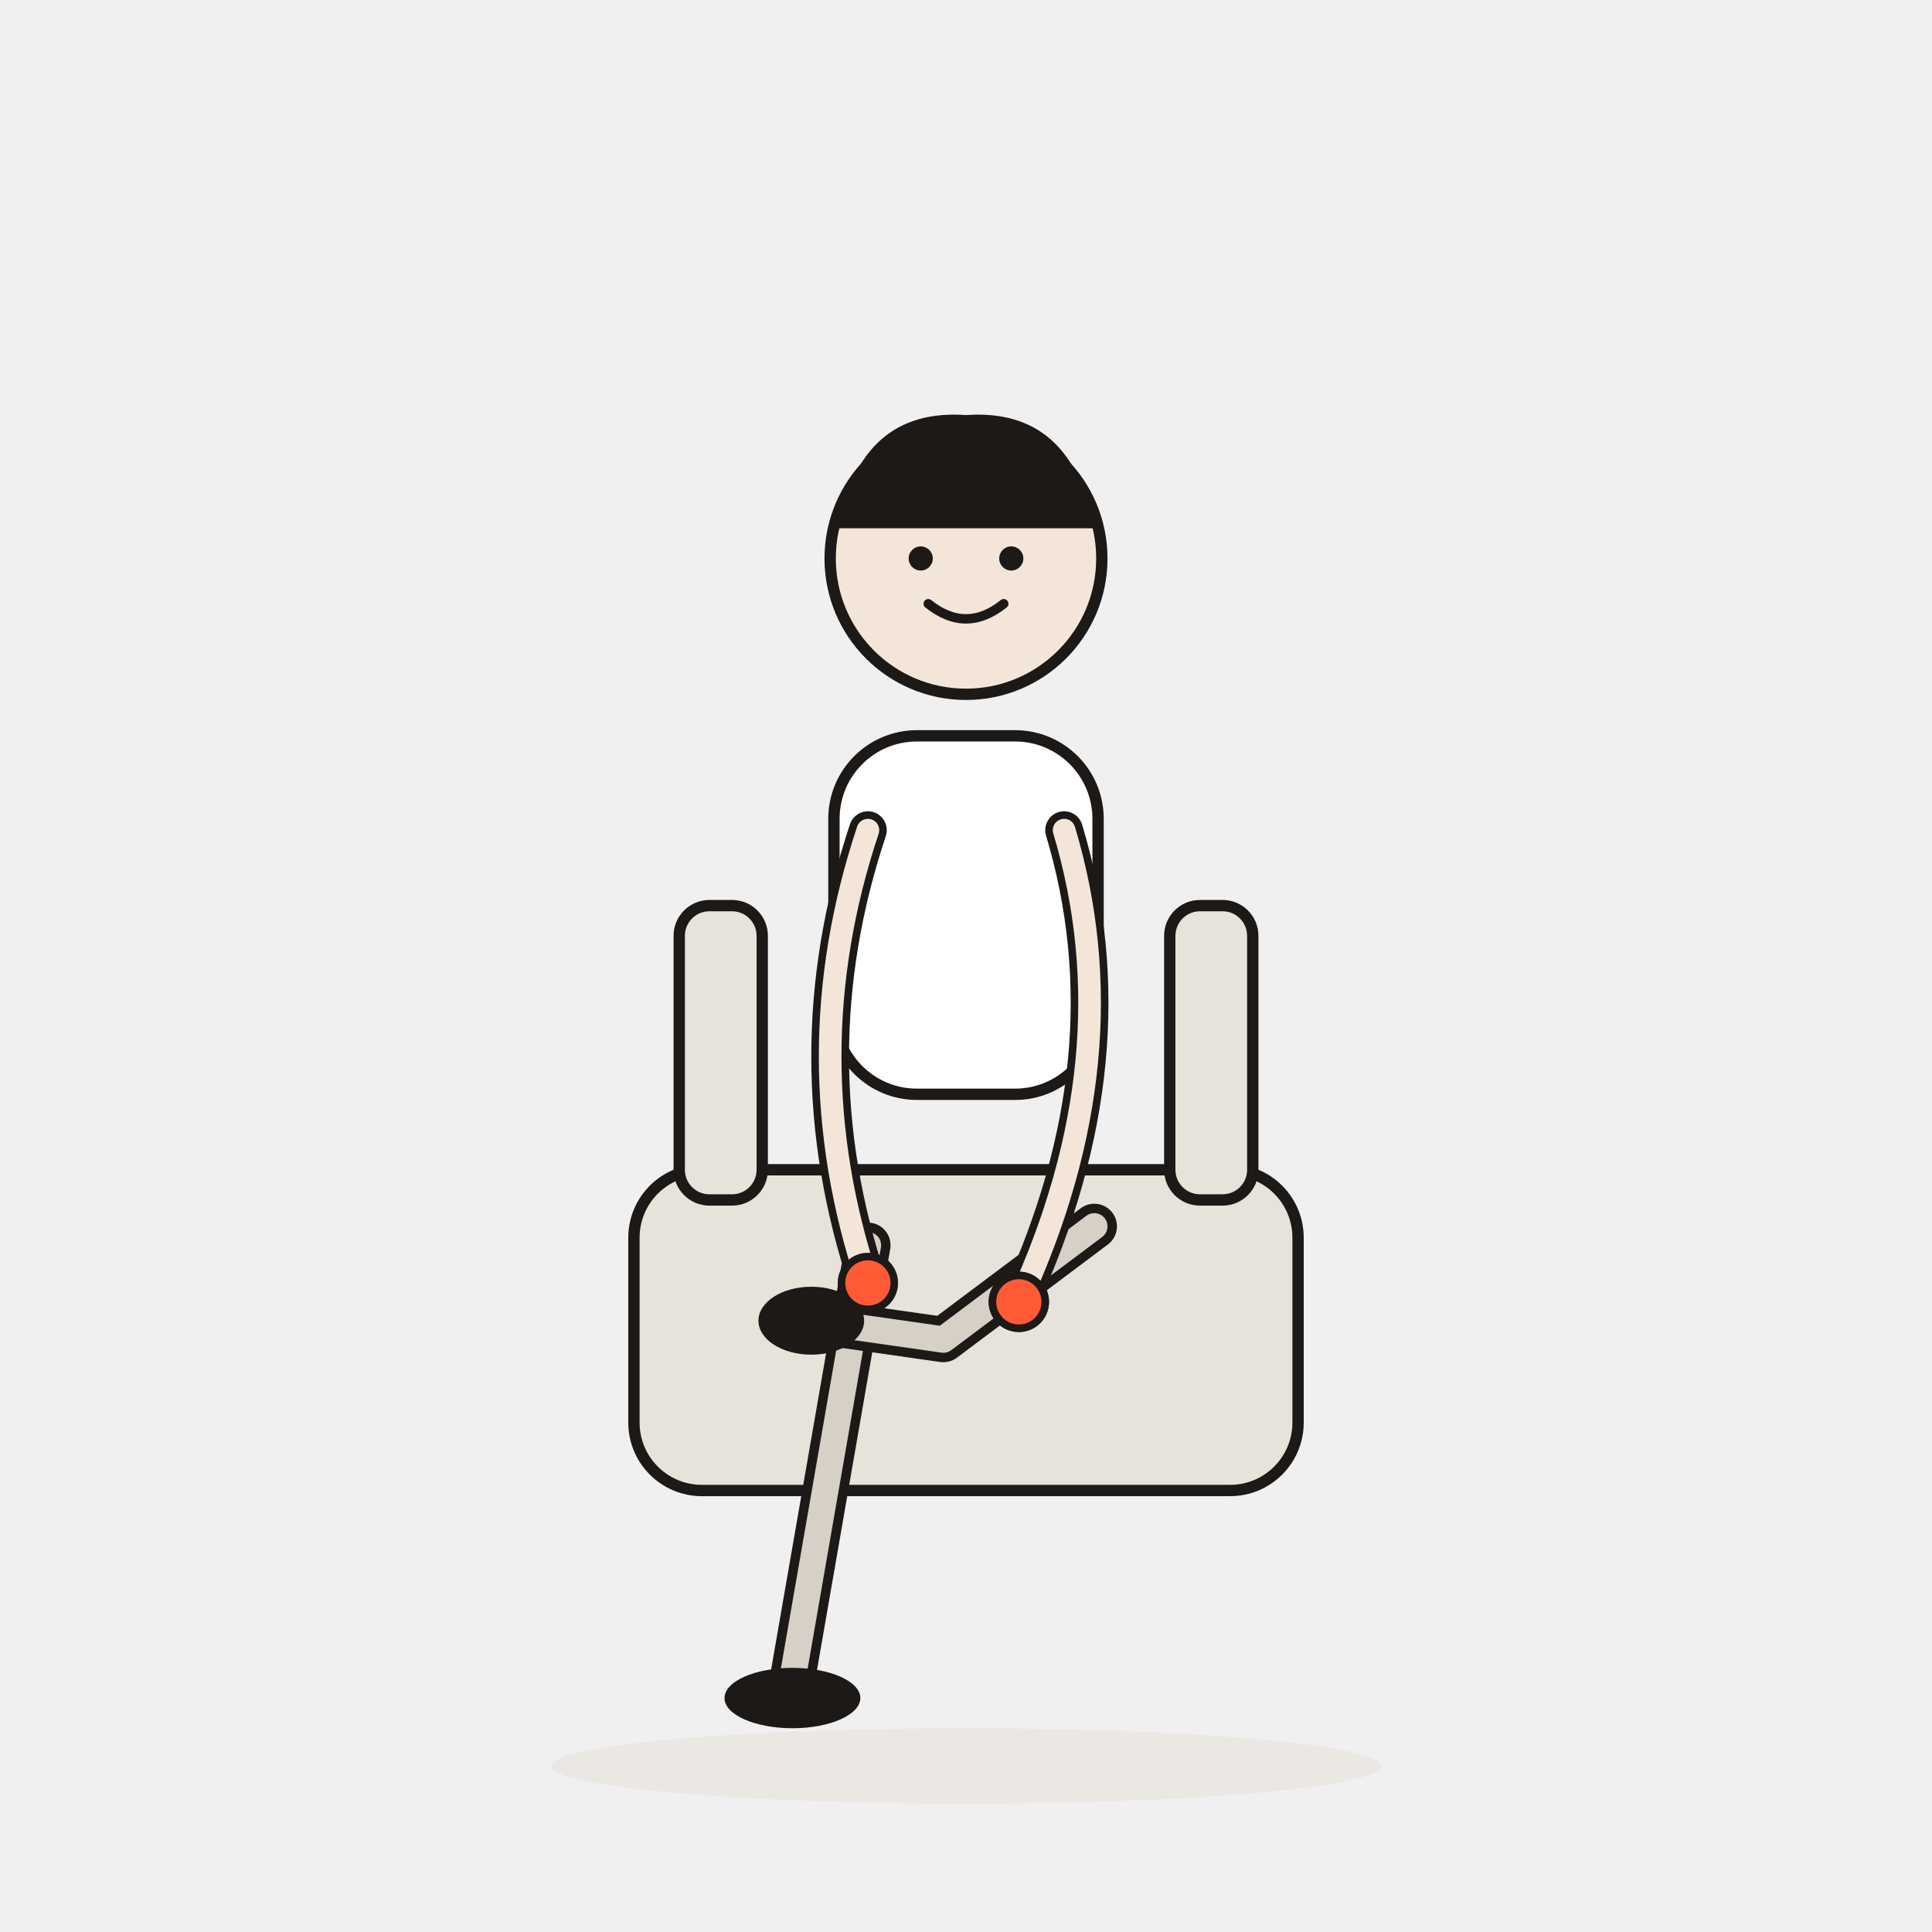
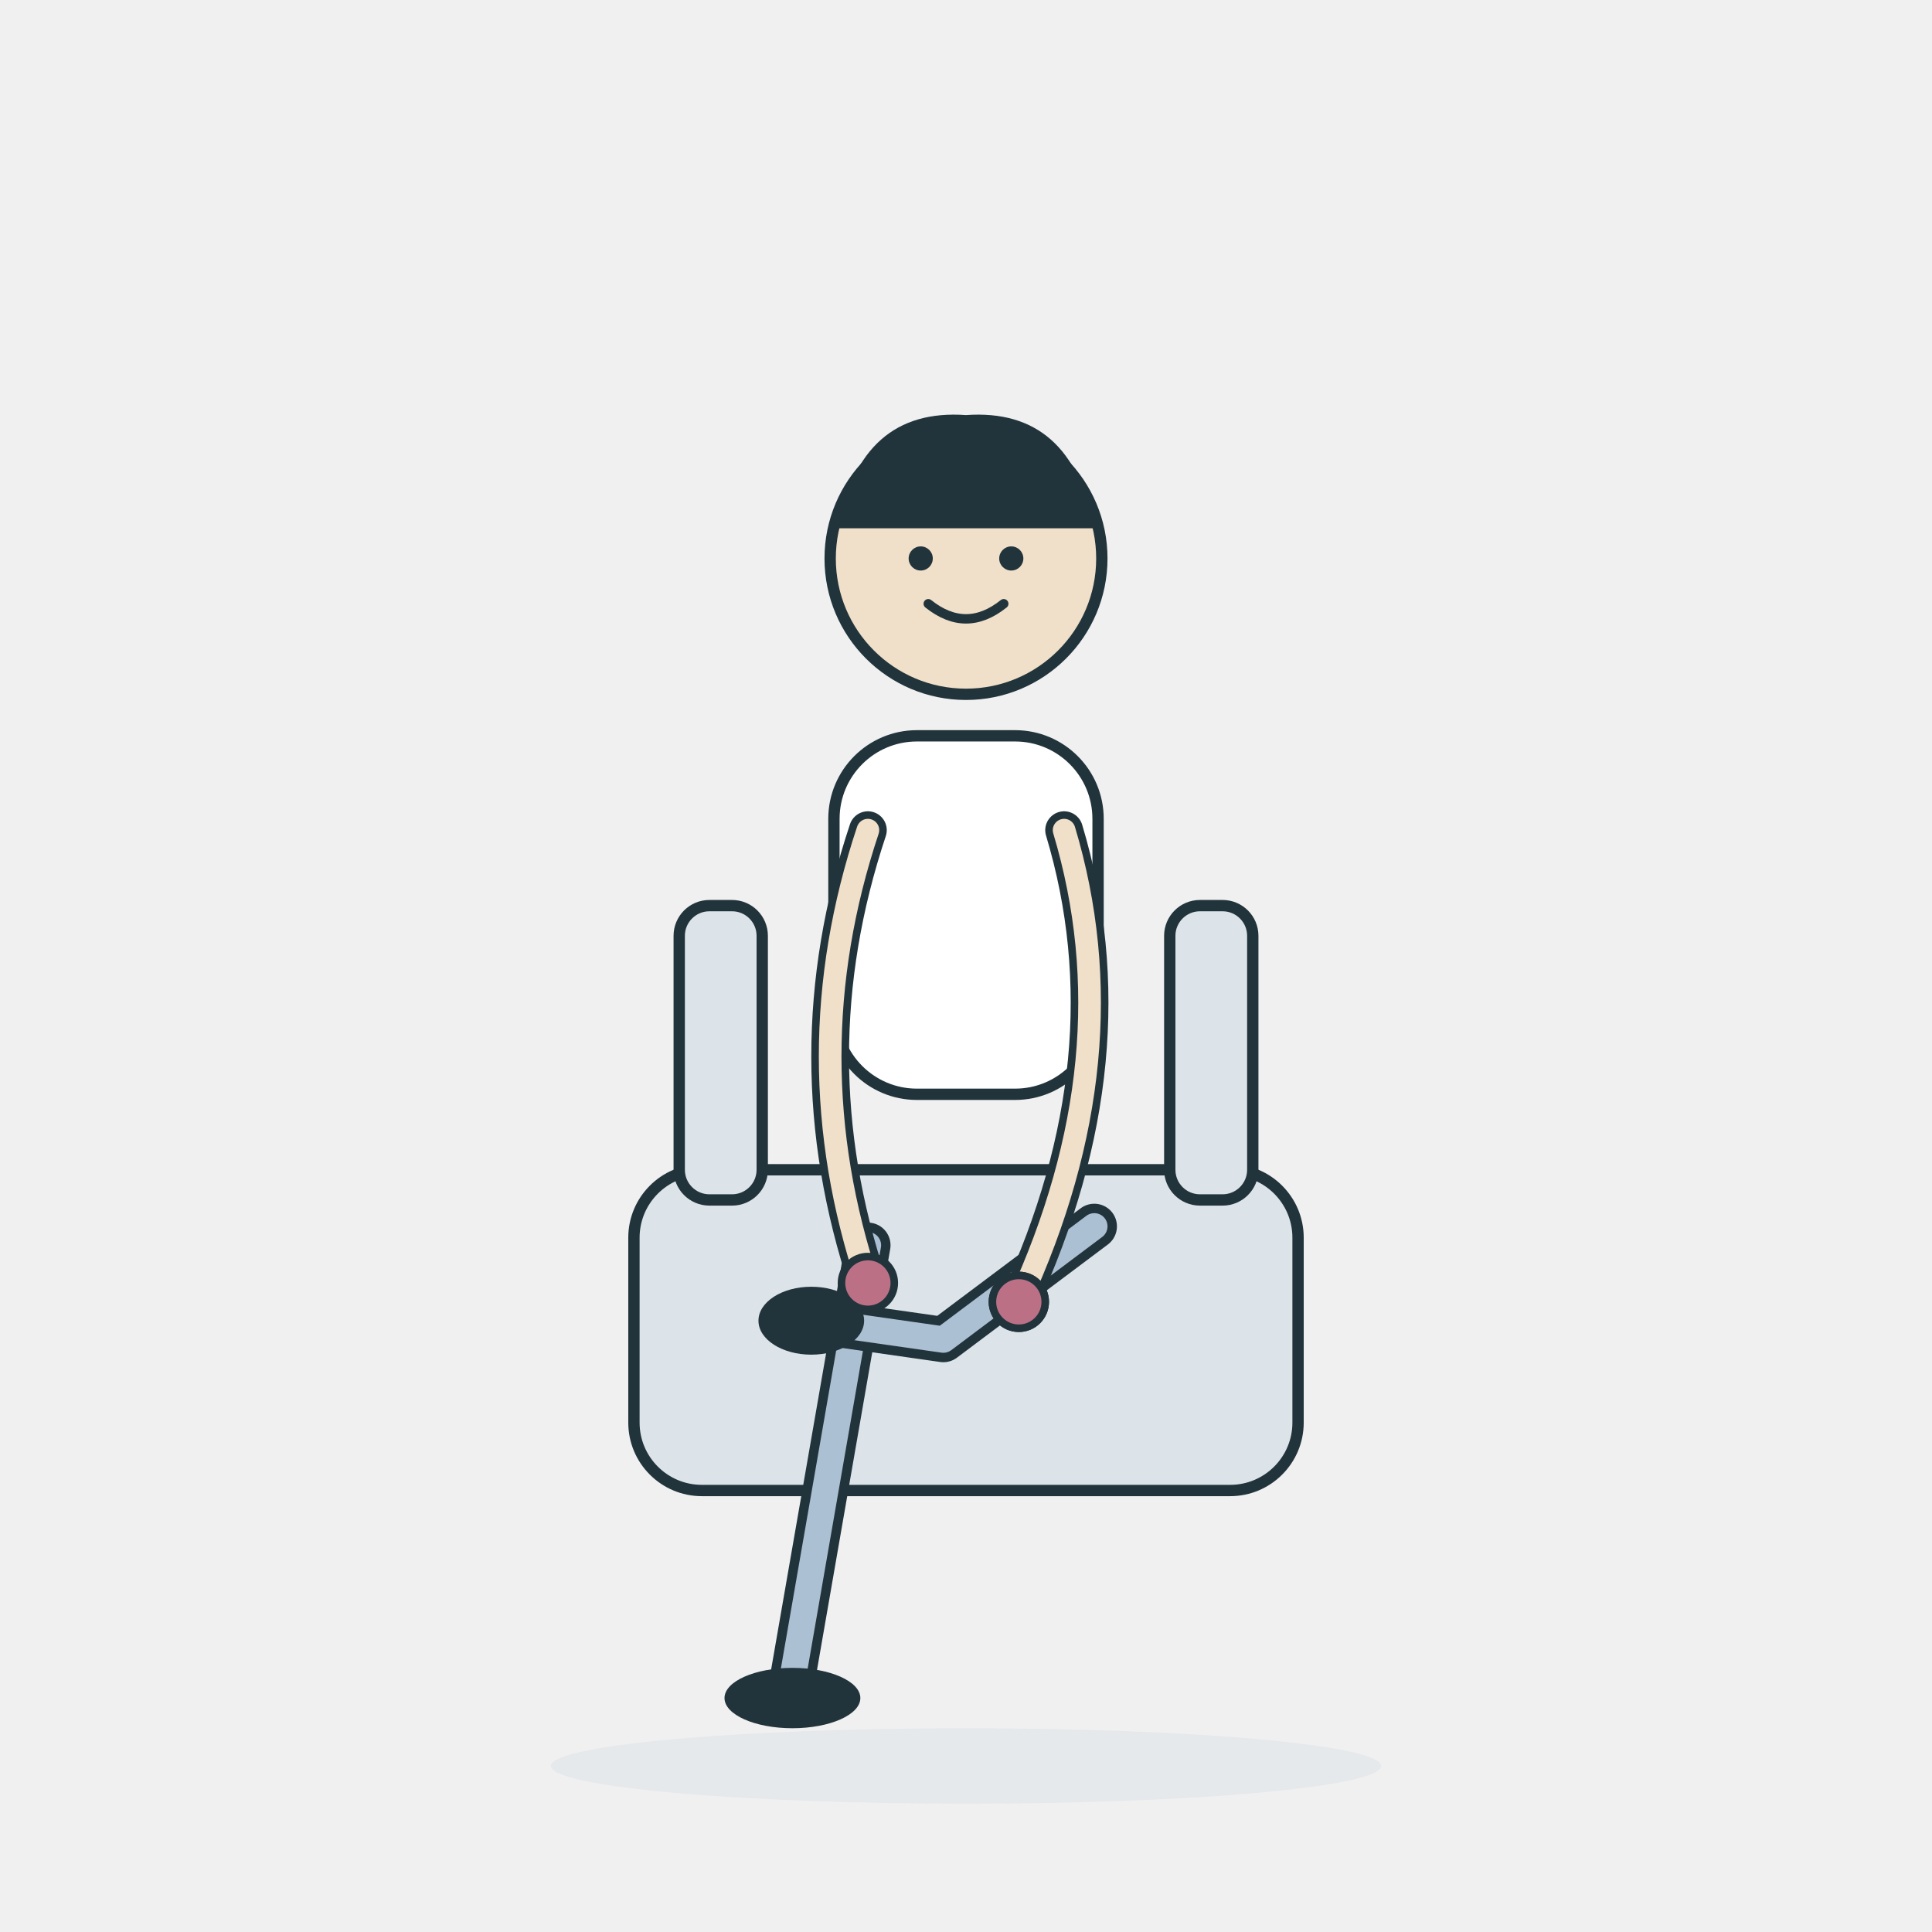
<svg xmlns="http://www.w3.org/2000/svg" viewBox="0 0 512 512" width="512" height="512" role="img" aria-label="DeskBreak Stretch — Seated figure-4">
  <rect width="512" height="512" fill="none" />
-   <ellipse cx="256" cy="468" rx="110" ry="10" fill="#E7E2DA" opacity="0.55" />
+   <ellipse cx="256" cy="468" rx="110" ry="10" fill="#DCE3E9" opacity="0.55" />
  <g id="chair">
-     <rect x="168" y="310" width="176" height="85" rx="18" fill="#E7E2DA" stroke="#1C1917" stroke-width="3.0" />
-     <rect x="180" y="240" width="22" height="78" rx="8" fill="#E7E2DA" stroke="#1C1917" stroke-width="3.0" />
-     <rect x="310" y="240" width="22" height="78" rx="8" fill="#E7E2DA" stroke="#1C1917" stroke-width="3.0" />
+     <rect x="168" y="310" width="176" height="85" rx="18" fill="#DCE3E9" stroke="#22343B" stroke-width="3.0" />
+     <rect x="180" y="240" width="22" height="78" rx="8" fill="#DCE3E9" stroke="#22343B" stroke-width="3.0" />
+     <rect x="310" y="240" width="22" height="78" rx="8" fill="#DCE3E9" stroke="#22343B" stroke-width="3.0" />
  </g>
-   <path d="M230,330 L210,445" fill="none" stroke="#1C1917" stroke-width="12" stroke-linecap="round" />
-   <path d="M230,330 L210,445" fill="none" stroke="#D6D0C6" stroke-width="7" stroke-linecap="round" />
-   <ellipse cx="210" cy="450" rx="18" ry="8" fill="#1C1917" />
-   <path d="M290,325 L250,355 L215,350" fill="none" stroke="#1C1917" stroke-width="12" stroke-linecap="round" stroke-linejoin="round" />
-   <path d="M290,325 L250,355 L215,350" fill="none" stroke="#D6D0C6" stroke-width="7" stroke-linecap="round" stroke-linejoin="round" />
-   <ellipse cx="215" cy="350" rx="14" ry="9" fill="#1C1917" />
+   <path d="M230,330 L210,445" fill="none" stroke="#22343B" stroke-width="12" stroke-linecap="round" />
+   <path d="M230,330 L210,445" fill="none" stroke="#ACC0D3" stroke-width="7" stroke-linecap="round" />
+   <ellipse cx="210" cy="450" rx="18" ry="8" fill="#22343B" />
+   <path d="M290,325 L250,355 L215,350" fill="none" stroke="#22343B" stroke-width="12" stroke-linecap="round" stroke-linejoin="round" />
+   <path d="M290,325 L250,355 L215,350" fill="none" stroke="#ACC0D3" stroke-width="7" stroke-linecap="round" stroke-linejoin="round" />
+   <ellipse cx="215" cy="350" rx="14" ry="9" fill="#22343B" />
  <g id="torso" transform="rotate(0 256 242.5)">
-     <rect x="221.0" y="195" width="70" height="95" rx="22" fill="#FFFFFF" stroke="#1C1917" stroke-width="3.0" />
+     <rect x="221.0" y="195" width="70" height="95" rx="22" fill="#FFFFFF" stroke="#22343B" stroke-width="3.0" />
  </g>
  <g class="arm">
-     <path d="M230,220 Q210,280 230,340" fill="none" stroke="#1C1917" stroke-width="10" stroke-linecap="round" />
-     <path d="M230,220 Q210,280 230,340" fill="none" stroke="#F3E6D8" stroke-width="6" stroke-linecap="round" />
-     <circle cx="230" cy="340" r="7" fill="#FF5A36" stroke="#1C1917" stroke-width="2" />
+     <path d="M230,220 Q210,280 230,340" fill="none" stroke="#22343B" stroke-width="10" stroke-linecap="round" />
+     <path d="M230,220 Q210,280 230,340" fill="none" stroke="#F0DFC9" stroke-width="6" stroke-linecap="round" />
+     <circle cx="230" cy="340" r="7" fill="#BC7085" stroke="#22343B" stroke-width="2" />
  </g>
  <g class="arm">
-     <path d="M282,220 Q300,280 270,345" fill="none" stroke="#1C1917" stroke-width="10" stroke-linecap="round" />
-     <path d="M282,220 Q300,280 270,345" fill="none" stroke="#F3E6D8" stroke-width="6" stroke-linecap="round" />
-     <circle cx="270" cy="345" r="7" fill="#FF5A36" stroke="#1C1917" stroke-width="2" />
+     <path d="M282,220 Q300,280 270,345" fill="none" stroke="#22343B" stroke-width="10" stroke-linecap="round" />
+     <path d="M282,220 Q300,280 270,345" fill="none" stroke="#F0DFC9" stroke-width="6" stroke-linecap="round" />
+     <circle cx="270" cy="345" r="7" fill="#BC7085" stroke="#22343B" stroke-width="2" />
  </g>
-   <circle cx="270" cy="345" r="7" fill="#FF5A36" stroke="#1C1917" stroke-width="2" />
+   <circle cx="270" cy="345" r="7" fill="#BC7085" stroke="#22343B" stroke-width="2" />
  <g id="head" transform="rotate(0 256 148)">
-     <circle cx="256" cy="148" r="36" fill="#F3E6D8" stroke="#1C1917" stroke-width="3.0" />
-     <path d="M222,140 Q228,108 256,110 Q284,108 290,140" fill="#1C1917" />
-     <circle cx="244" cy="148" r="3.2" fill="#1C1917" />
-     <circle cx="268" cy="148" r="3.2" fill="#1C1917" />
-     <path d="M246,160 Q256,168 266,160" fill="none" stroke="#1C1917" stroke-width="2.5" stroke-linecap="round" />
+     <circle cx="256" cy="148" r="36" fill="#F0DFC9" stroke="#22343B" stroke-width="3.0" />
+     <path d="M222,140 Q228,108 256,110 Q284,108 290,140" fill="#22343B" />
+     <circle cx="244" cy="148" r="3.2" fill="#22343B" />
+     <circle cx="268" cy="148" r="3.2" fill="#22343B" />
+     <path d="M246,160 Q256,168 266,160" fill="none" stroke="#22343B" stroke-width="2.5" stroke-linecap="round" />
  </g>
</svg>
